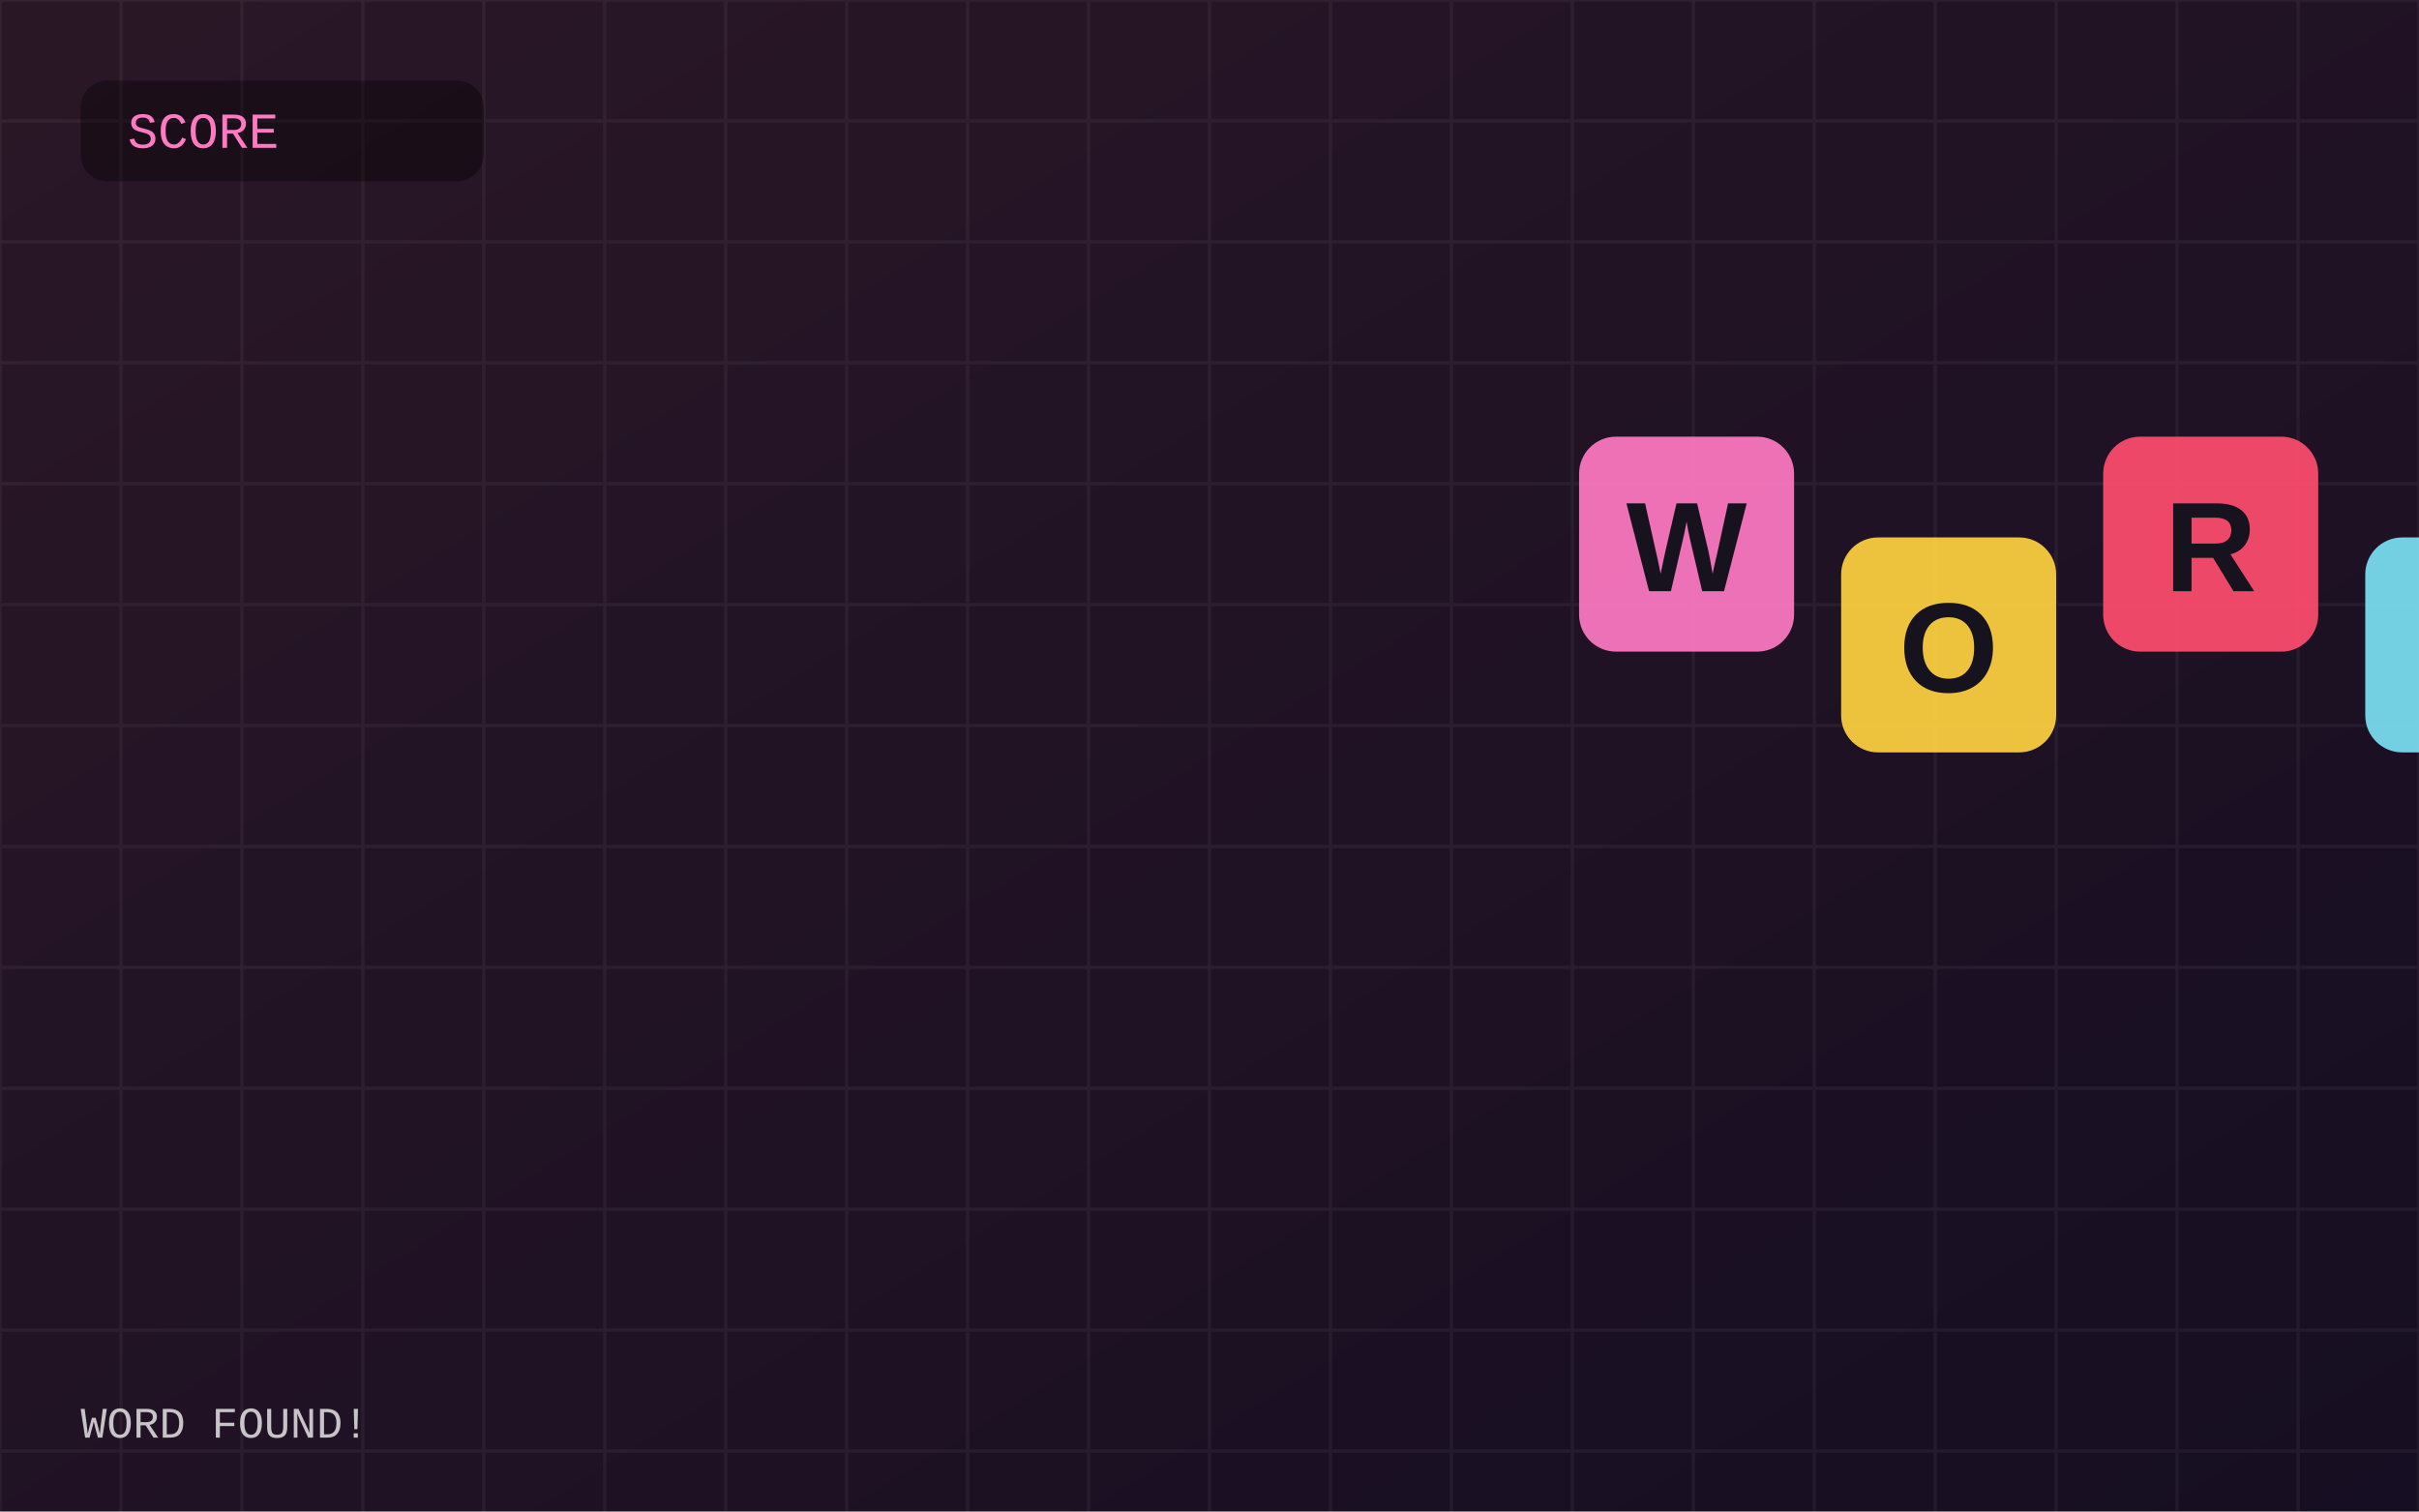
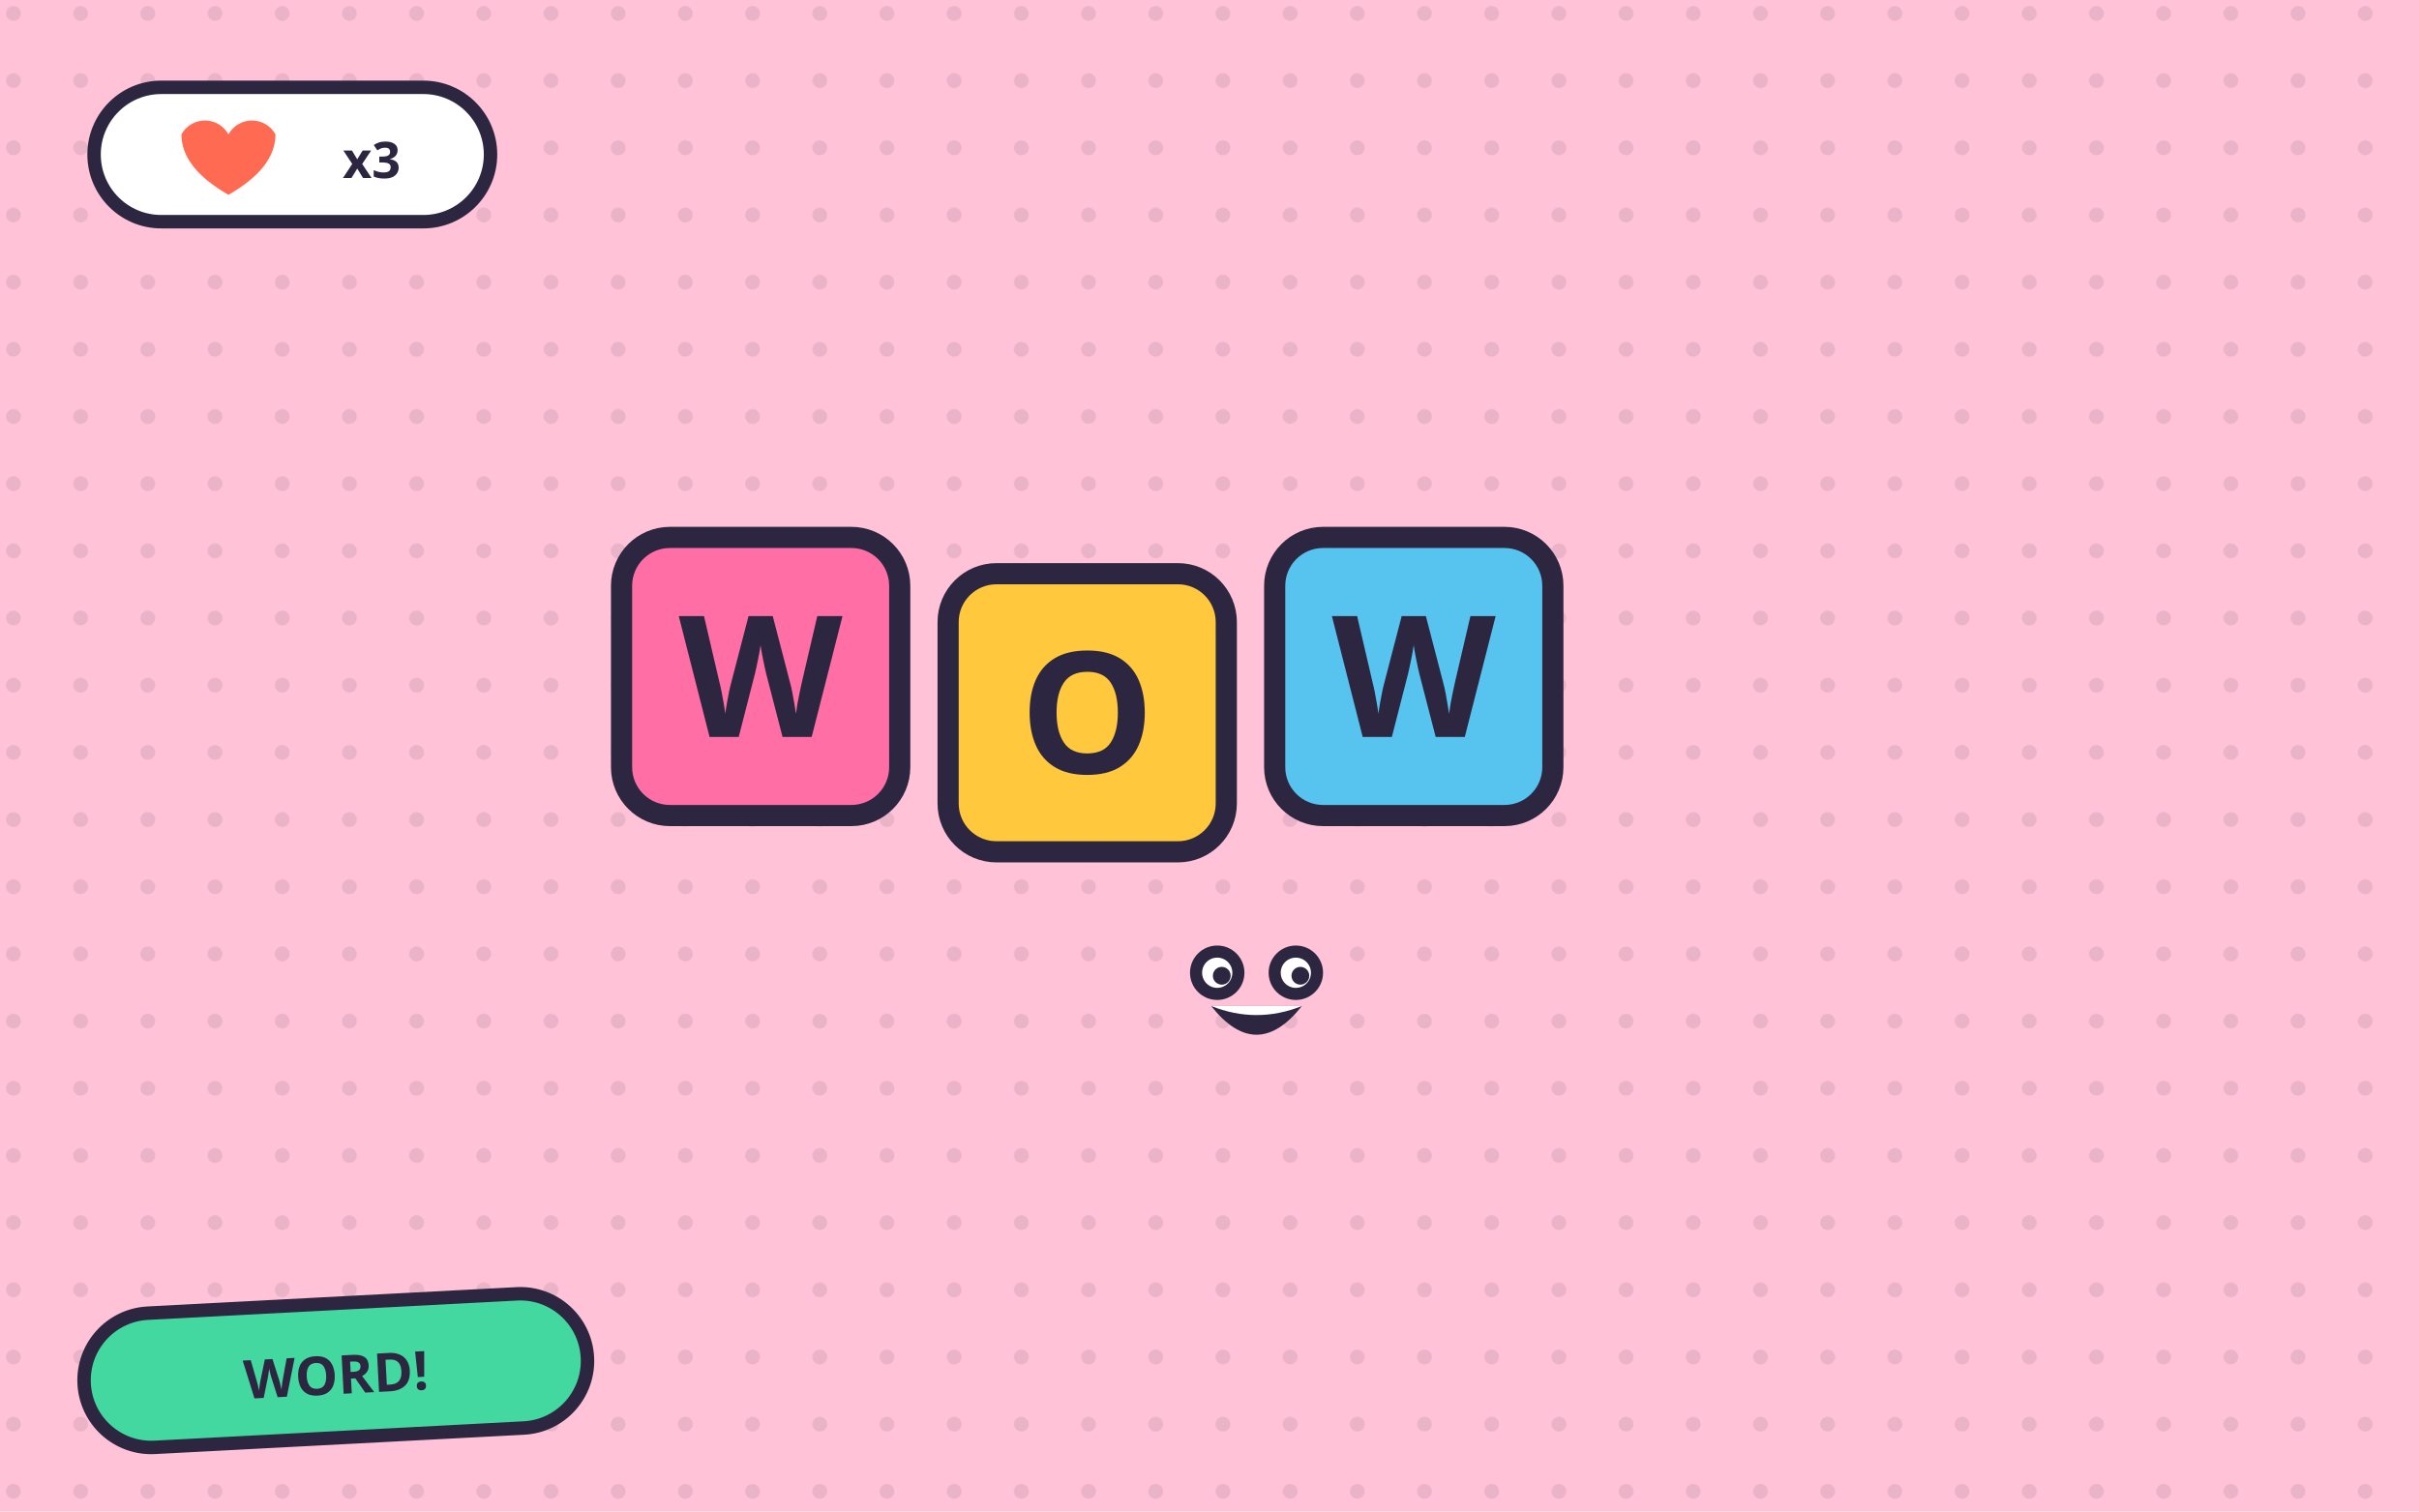
<svg xmlns="http://www.w3.org/2000/svg" viewBox="0 0 720 450" width="720" height="450">
+   <rect width="720" height="450" fill="#FFC2D6" />
  <defs>
-     <linearGradient id="sg" x1="0" y1="0" x2="1" y2="1">
-       <stop offset="0" stop-color="#2A1726" />
-       <stop offset="1" stop-color="#160E22" />
-     </linearGradient>
+     <pattern id="ht" width="20" height="20" patternUnits="userSpaceOnUse">
+       <circle cx="4" cy="4" r="2.2" fill="#2D2640" opacity="0.1" />
+     </pattern>
  </defs>
-   <rect width="720" height="450" fill="url(#sg)" />
-   <g opacity="0.05" stroke="#ffffff" stroke-width="1">
-     <line x1="0" y1="0" x2="0" y2="450" />
-     <line x1="36" y1="0" x2="36" y2="450" />
-     <line x1="72" y1="0" x2="72" y2="450" />
-     <line x1="108" y1="0" x2="108" y2="450" />
-     <line x1="144" y1="0" x2="144" y2="450" />
-     <line x1="180" y1="0" x2="180" y2="450" />
-     <line x1="216" y1="0" x2="216" y2="450" />
-     <line x1="252" y1="0" x2="252" y2="450" />
-     <line x1="288" y1="0" x2="288" y2="450" />
-     <line x1="324" y1="0" x2="324" y2="450" />
-     <line x1="360" y1="0" x2="360" y2="450" />
-     <line x1="396" y1="0" x2="396" y2="450" />
-     <line x1="432" y1="0" x2="432" y2="450" />
-     <line x1="468" y1="0" x2="468" y2="450" />
-     <line x1="504" y1="0" x2="504" y2="450" />
-     <line x1="540" y1="0" x2="540" y2="450" />
-     <line x1="576" y1="0" x2="576" y2="450" />
-     <line x1="612" y1="0" x2="612" y2="450" />
-     <line x1="648" y1="0" x2="648" y2="450" />
-     <line x1="684" y1="0" x2="684" y2="450" />
-     <line x1="720" y1="0" x2="720" y2="450" />
-     <line x1="0" y1="0" x2="720" y2="0" />
-     <line x1="0" y1="36" x2="720" y2="36" />
-     <line x1="0" y1="72" x2="720" y2="72" />
-     <line x1="0" y1="108" x2="720" y2="108" />
-     <line x1="0" y1="144" x2="720" y2="144" />
-     <line x1="0" y1="180" x2="720" y2="180" />
-     <line x1="0" y1="216" x2="720" y2="216" />
-     <line x1="0" y1="252" x2="720" y2="252" />
-     <line x1="0" y1="288" x2="720" y2="288" />
-     <line x1="0" y1="324" x2="720" y2="324" />
-     <line x1="0" y1="360" x2="720" y2="360" />
-     <line x1="0" y1="396" x2="720" y2="396" />
-     <line x1="0" y1="432" x2="720" y2="432" />
+   <rect width="720" height="450" fill="url(#ht)" />
+   <g transform="translate(-40,-20) scale(0.9)">
+     <g font-family="Arial Black, sans-serif" font-weight="900">
+       <rect x="250" y="200" width="92" height="92" rx="16" fill="#FF6FA5" stroke="#2D2640" stroke-width="7" stroke-linejoin="round" stroke-linecap="round" />
+       <text x="296" y="266" font-size="56" fill="#2D2640" text-anchor="middle">W</text>
+       <rect x="358" y="212" width="92" height="92" rx="16" fill="#FFC83D" stroke="#2D2640" stroke-width="7" stroke-linejoin="round" stroke-linecap="round" />
+       <text x="404" y="278" font-size="56" fill="#2D2640" text-anchor="middle">O</text>
+       <rect x="466" y="200" width="92" height="92" rx="16" fill="#57C4F0" stroke="#2D2640" stroke-width="7" stroke-linejoin="round" stroke-linecap="round" />
+       <text x="512" y="266" font-size="56" fill="#2D2640" text-anchor="middle">W</text>
+       <g>
+         <circle cx="447.0" cy="344.0" r="7.0" fill="#fff" stroke="#2D2640" stroke-width="4" stroke-linejoin="round" stroke-linecap="round" />
+         <circle cx="448.5" cy="345.0" r="2.94" fill="#2D2640" />
+         <circle cx="473.0" cy="344.0" r="7.0" fill="#fff" stroke="#2D2640" stroke-width="4" stroke-linejoin="round" stroke-linecap="round" />
+         <circle cx="474.5" cy="345.0" r="2.94" fill="#2D2640" />
+         <path d="M445.0 355.0 Q460 374.0 475.0 355.0 Z" fill="#2D2640" />
+         <path d="M445.0 355.0 Q460 361.0 475.0 355.0" fill="#fff" />
+       </g>
+     </g>
  </g>
-   <g font-family="Arial Black, Arial, sans-serif" font-weight="900">
-     <rect x="470" y="130" width="64" height="64" rx="11" fill="#FF7AC2" opacity="0.92" />
-     <text x="502" y="176" font-size="38" fill="#16131F" text-anchor="middle">W</text>
-     <rect x="548" y="160" width="64" height="64" rx="11" fill="#FFD23F" opacity="0.92" />
-     <text x="580" y="206" font-size="38" fill="#16131F" text-anchor="middle">O</text>
-     <rect x="626" y="130" width="64" height="64" rx="11" fill="#FF4D6D" opacity="0.92" />
-     <text x="658" y="176" font-size="38" fill="#16131F" text-anchor="middle">R</text>
-     <rect x="704" y="160" width="64" height="64" rx="11" fill="#7BDFF2" opacity="0.92" />
-     <text x="736" y="206" font-size="38" fill="#16131F" text-anchor="middle">D</text>
+   <g transform="translate(28,26)">
+     <rect width="118" height="40" rx="20" fill="#fff" stroke="#2D2640" stroke-width="4" stroke-linejoin="round" stroke-linecap="round" />
+     <path d="M26 14 a8 8 0 0 1 14 0 a8 8 0 0 1 14 0 q0 10 -14 18 q-14 -8 -14 -18 Z" fill="#FF6A52" />
+     <text x="74" y="27" font-family="Arial Black,sans-serif" font-weight="900" font-size="15" fill="#2D2640">x3</text>
  </g>
-   <rect x="24" y="24" width="120" height="30" rx="8" fill="#000" opacity="0.35" />
-   <text x="38" y="44" font-family="Courier New, monospace" font-size="15" fill="#FF7AC2">SCORE</text>
-   <text x="24" y="428" font-family="Courier New, monospace" font-size="13" fill="#ffffff" opacity="0.75">WORD FOUND!</text>
+   <g transform="translate(24,392) rotate(-3)">
+     <rect width="150" height="40" rx="20" fill="#43D8A0" stroke="#2D2640" stroke-width="4" stroke-linejoin="round" stroke-linecap="round" />
+     <text x="75" y="27" font-family="Arial Black,sans-serif" font-weight="900" font-size="16" fill="#2D2640" text-anchor="middle">WORD!</text>
+   </g>
</svg>
